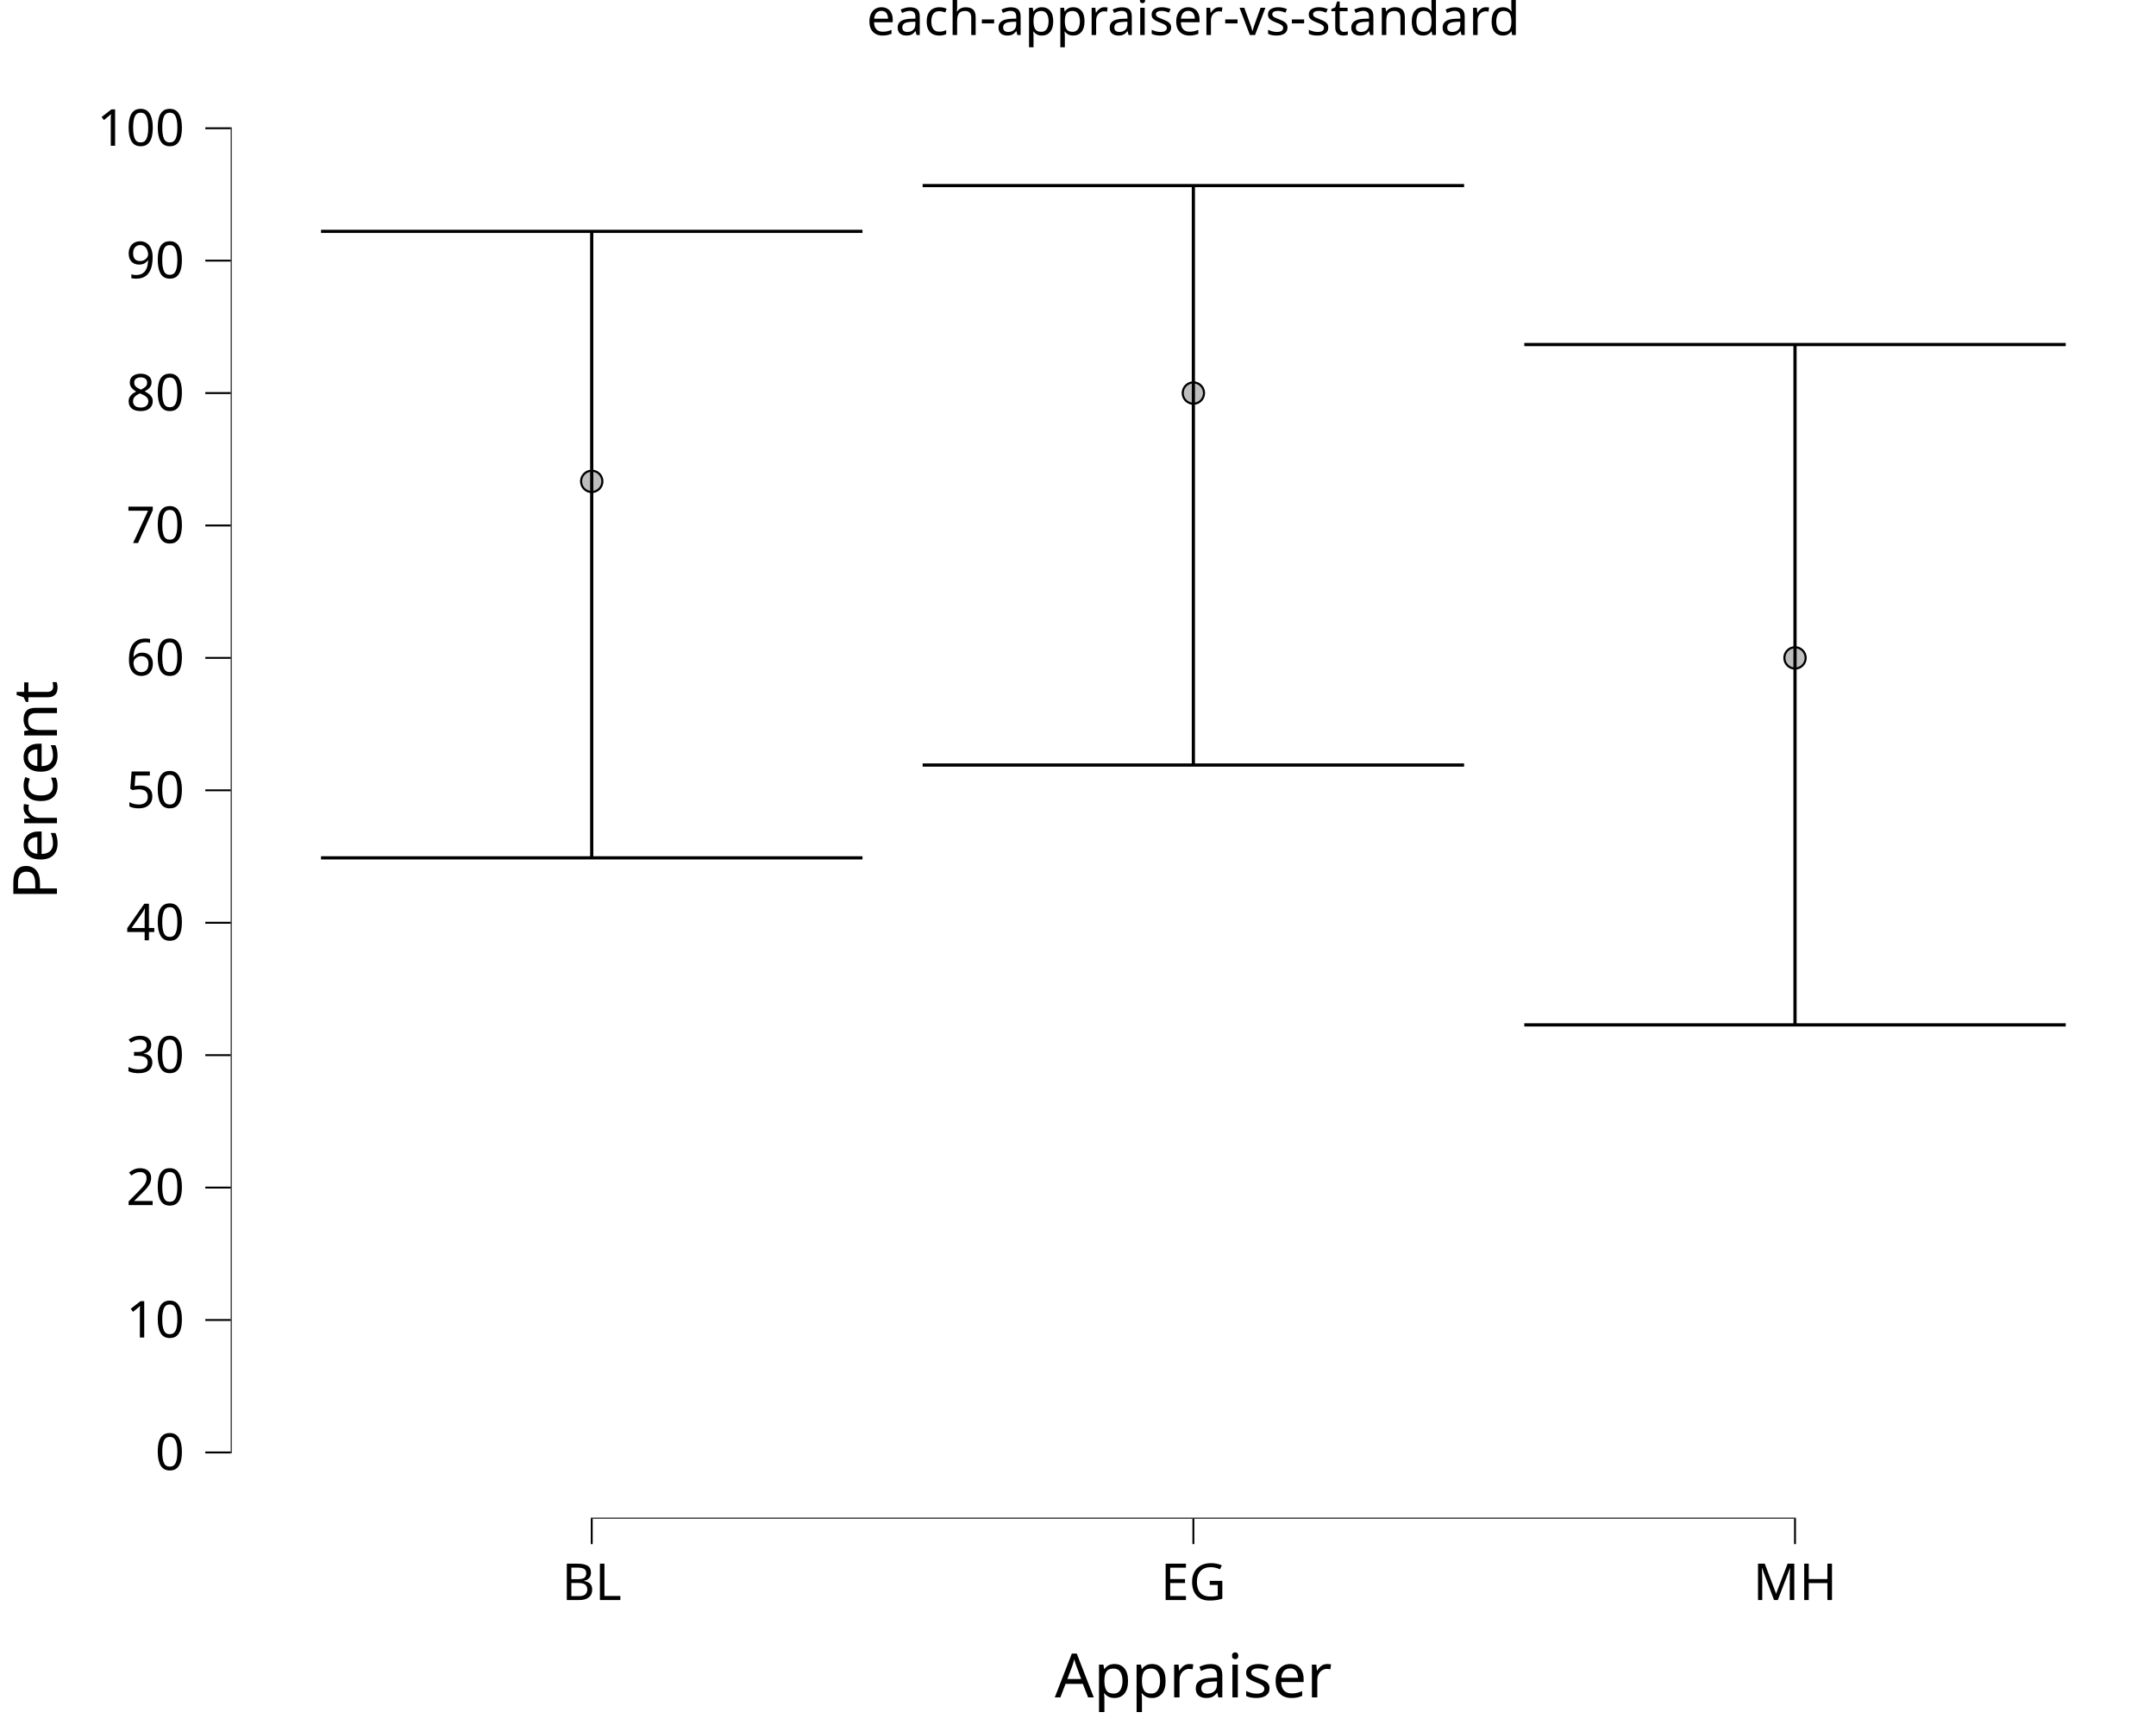
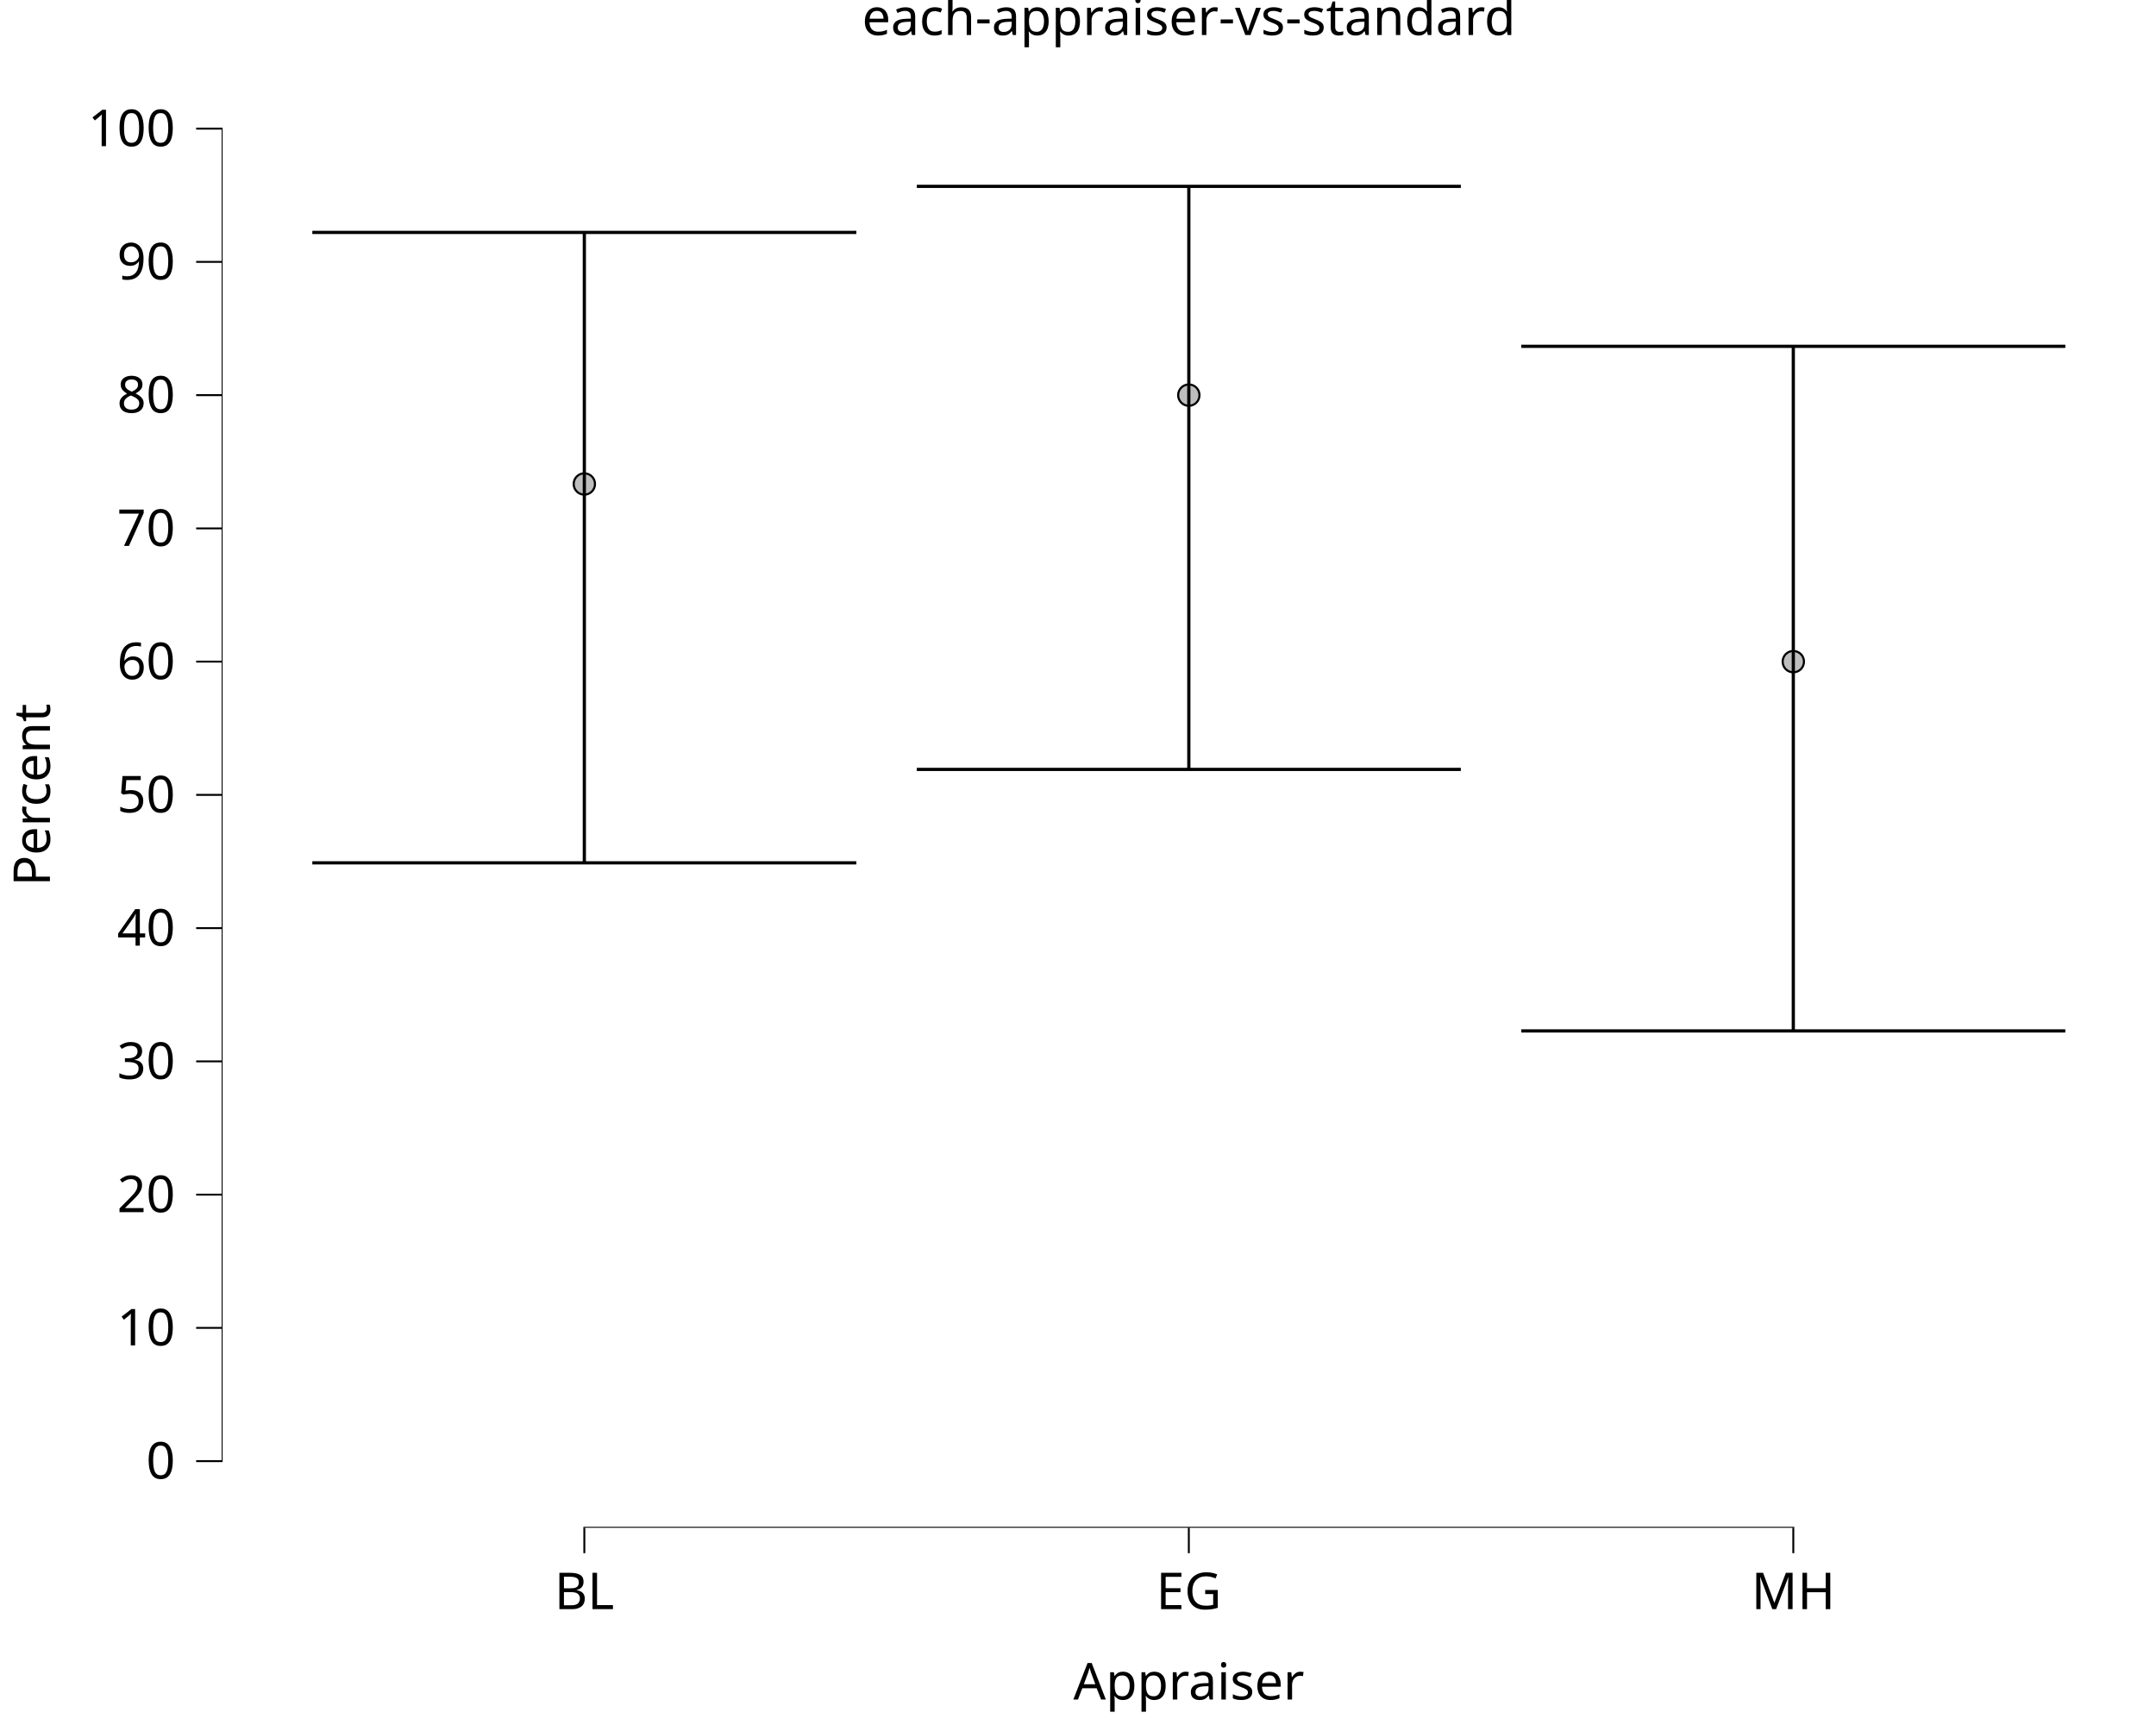
<svg xmlns="http://www.w3.org/2000/svg" class="svglite" data-engine-version="2.0" width="720.00pt" height="576.00pt" viewBox="0 0 720.00 576.00">
  <defs>
    <style type="text/css">
    .svglite line, .svglite polyline, .svglite polygon, .svglite path, .svglite rect, .svglite circle {
      fill: none;
      stroke: #000000;
      stroke-linecap: round;
      stroke-linejoin: round;
      stroke-miterlimit: 10.00;
    }
  </style>
  </defs>
  <rect width="100%" height="100%" style="stroke: none; fill: #FFFFFF;" />
  <defs>
    <clipPath id="cpMC4wMHw3MjAuMDB8MC4wMHw1NzYuMDA=">
      <rect x="0.00" y="0.00" width="720.00" height="576.00" />
    </clipPath>
  </defs>
  <g clip-path="url(#cpMC4wMHw3MjAuMDB8MC4wMHw1NzYuMDA=)">
    <rect x="0.00" y="0.00" width="720.00" height="576.00" style="stroke-width: 10.67; stroke: none;" />
  </g>
  <defs>
-     <clipPath id="cpNzcuMDZ8NzIwLjAwfDIwLjcxfDUwNy4wOQ==">
-       <rect x="77.06" y="20.71" width="642.94" height="486.39" />
+     <clipPath id="cpNzQuMDJ8NzIwLjAwfDIwLjcxfDUxMC4xNA==">
+       <rect x="74.02" y="20.71" width="645.98" height="489.43" />
    </clipPath>
  </defs>
-   <g clip-path="url(#cpNzcuMDZ8NzIwLjAwfDIwLjcxfDUwNy4wOQ==)">
-     <rect x="77.06" y="20.71" width="642.94" height="486.39" style="stroke-width: 10.67; stroke: none;" />
-     <circle cx="197.61" cy="160.73" r="3.56" style="stroke-width: 0.71; fill: #BEBEBE;" />
-     <circle cx="398.53" cy="131.25" r="3.56" style="stroke-width: 0.71; fill: #BEBEBE;" />
-     <circle cx="599.45" cy="219.68" r="3.56" style="stroke-width: 0.71; fill: #BEBEBE;" />
-     <polyline points="107.20,77.25 288.03,77.25 " style="stroke-width: 1.07; stroke-linecap: butt;" />
-     <polyline points="197.61,77.25 197.61,286.45 " style="stroke-width: 1.07; stroke-linecap: butt;" />
-     <polyline points="107.20,286.45 288.03,286.45 " style="stroke-width: 1.07; stroke-linecap: butt;" />
-     <polyline points="308.12,61.97 488.94,61.97 " style="stroke-width: 1.07; stroke-linecap: butt;" />
-     <polyline points="398.53,61.97 398.53,255.45 " style="stroke-width: 1.07; stroke-linecap: butt;" />
-     <polyline points="308.12,255.45 488.94,255.45 " style="stroke-width: 1.07; stroke-linecap: butt;" />
-     <polyline points="509.04,115.05 689.86,115.05 " style="stroke-width: 1.07; stroke-linecap: butt;" />
-     <polyline points="599.45,115.05 599.45,342.22 " style="stroke-width: 1.07; stroke-linecap: butt;" />
-     <polyline points="509.04,342.22 689.86,342.22 " style="stroke-width: 1.07; stroke-linecap: butt;" />
-     <line x1="197.29" y1="507.09" x2="599.77" y2="507.09" style="stroke-width: 0.64; stroke-linecap: butt;" />
-     <line x1="77.06" y1="485.30" x2="77.06" y2="42.50" style="stroke-width: 0.64; stroke-linecap: butt;" />
-     <rect x="77.06" y="20.71" width="642.94" height="486.39" style="stroke-width: 0.00; stroke: none;" />
+   <g clip-path="url(#cpNzQuMDJ8NzIwLjAwfDIwLjcxfDUxMC4xNA==)">
+     <rect x="74.02" y="20.71" width="645.98" height="489.43" style="stroke-width: 10.67; stroke: none;" />
+     <circle cx="195.14" cy="161.61" r="3.56" style="stroke-width: 0.71; fill: #BEBEBE;" />
+     <circle cx="397.01" cy="131.94" r="3.56" style="stroke-width: 0.71; fill: #BEBEBE;" />
+     <circle cx="598.88" cy="220.93" r="3.56" style="stroke-width: 0.71; fill: #BEBEBE;" />
+     <polyline points="104.30,77.60 285.98,77.60 " style="stroke-width: 1.07; stroke-linecap: butt;" />
+     <polyline points="195.14,77.60 195.14,288.12 " style="stroke-width: 1.07; stroke-linecap: butt;" />
+     <polyline points="104.30,288.12 285.98,288.12 " style="stroke-width: 1.07; stroke-linecap: butt;" />
+     <polyline points="306.17,62.23 487.85,62.23 " style="stroke-width: 1.07; stroke-linecap: butt;" />
+     <polyline points="397.01,62.23 397.01,256.92 " style="stroke-width: 1.07; stroke-linecap: butt;" />
+     <polyline points="306.17,256.92 487.85,256.92 " style="stroke-width: 1.07; stroke-linecap: butt;" />
+     <polyline points="508.04,115.64 689.72,115.64 " style="stroke-width: 1.07; stroke-linecap: butt;" />
+     <polyline points="598.88,115.64 598.88,344.24 " style="stroke-width: 1.07; stroke-linecap: butt;" />
+     <polyline points="508.04,344.24 689.72,344.24 " style="stroke-width: 1.07; stroke-linecap: butt;" />
+     <line x1="194.82" y1="510.14" x2="599.20" y2="510.14" style="stroke-width: 0.64; stroke-linecap: butt;" />
+     <line x1="74.02" y1="488.21" x2="74.02" y2="42.64" style="stroke-width: 0.64; stroke-linecap: butt;" />
+     <rect x="74.02" y="20.71" width="645.98" height="489.43" style="stroke-width: 0.00; stroke: none;" />
  </g>
  <g clip-path="url(#cpMC4wMHw3MjAuMDB8MC4wMHw1NzYuMDA=)">
-     <polyline points="77.06,507.09 77.06,20.71 " style="stroke-width: 0.00; stroke: none; stroke-linecap: butt;" />
-     <text x="61.58" y="490.84" text-anchor="end" style="font-size: 17.00px; font-family: sans;" textLength="9.46px" lengthAdjust="spacingAndGlyphs">0</text>
-     <text x="61.58" y="446.62" text-anchor="end" style="font-size: 17.00px; font-family: sans;" textLength="18.91px" lengthAdjust="spacingAndGlyphs">10</text>
-     <text x="61.58" y="402.40" text-anchor="end" style="font-size: 17.00px; font-family: sans;" textLength="18.91px" lengthAdjust="spacingAndGlyphs">20</text>
-     <text x="61.58" y="358.18" text-anchor="end" style="font-size: 17.00px; font-family: sans;" textLength="18.91px" lengthAdjust="spacingAndGlyphs">30</text>
-     <text x="61.58" y="313.97" text-anchor="end" style="font-size: 17.00px; font-family: sans;" textLength="18.91px" lengthAdjust="spacingAndGlyphs">40</text>
-     <text x="61.58" y="269.75" text-anchor="end" style="font-size: 17.00px; font-family: sans;" textLength="18.91px" lengthAdjust="spacingAndGlyphs">50</text>
-     <text x="61.58" y="225.53" text-anchor="end" style="font-size: 17.00px; font-family: sans;" textLength="18.91px" lengthAdjust="spacingAndGlyphs">60</text>
-     <text x="61.58" y="181.32" text-anchor="end" style="font-size: 17.00px; font-family: sans;" textLength="18.91px" lengthAdjust="spacingAndGlyphs">70</text>
-     <text x="61.58" y="137.10" text-anchor="end" style="font-size: 17.00px; font-family: sans;" textLength="18.91px" lengthAdjust="spacingAndGlyphs">80</text>
-     <text x="61.58" y="92.88" text-anchor="end" style="font-size: 17.00px; font-family: sans;" textLength="18.91px" lengthAdjust="spacingAndGlyphs">90</text>
-     <text x="61.58" y="48.67" text-anchor="end" style="font-size: 17.00px; font-family: sans;" textLength="28.37px" lengthAdjust="spacingAndGlyphs">100</text>
-     <polyline points="68.56,484.99 77.06,484.99 " style="stroke-width: 0.64; stroke-linecap: butt;" />
-     <polyline points="68.56,440.77 77.06,440.77 " style="stroke-width: 0.64; stroke-linecap: butt;" />
-     <polyline points="68.56,396.55 77.06,396.55 " style="stroke-width: 0.64; stroke-linecap: butt;" />
-     <polyline points="68.56,352.33 77.06,352.33 " style="stroke-width: 0.64; stroke-linecap: butt;" />
-     <polyline points="68.56,308.12 77.06,308.12 " style="stroke-width: 0.64; stroke-linecap: butt;" />
-     <polyline points="68.56,263.90 77.06,263.90 " style="stroke-width: 0.64; stroke-linecap: butt;" />
-     <polyline points="68.56,219.68 77.06,219.68 " style="stroke-width: 0.64; stroke-linecap: butt;" />
-     <polyline points="68.56,175.47 77.06,175.47 " style="stroke-width: 0.64; stroke-linecap: butt;" />
-     <polyline points="68.56,131.25 77.06,131.25 " style="stroke-width: 0.64; stroke-linecap: butt;" />
-     <polyline points="68.56,87.03 77.06,87.03 " style="stroke-width: 0.64; stroke-linecap: butt;" />
-     <polyline points="68.56,42.82 77.06,42.82 " style="stroke-width: 0.64; stroke-linecap: butt;" />
-     <polyline points="77.06,507.09 720.00,507.09 " style="stroke-width: 0.00; stroke: none; stroke-linecap: butt;" />
-     <polyline points="197.61,515.60 197.61,507.09 " style="stroke-width: 0.64; stroke-linecap: butt;" />
-     <polyline points="398.53,515.60 398.53,507.09 " style="stroke-width: 0.64; stroke-linecap: butt;" />
-     <polyline points="599.45,515.60 599.45,507.09 " style="stroke-width: 0.64; stroke-linecap: butt;" />
-     <text x="197.61" y="534.27" text-anchor="middle" style="font-size: 17.00px; font-family: sans;" textLength="20.80px" lengthAdjust="spacingAndGlyphs">BL</text>
-     <text x="398.53" y="534.27" text-anchor="middle" style="font-size: 17.00px; font-family: sans;" textLength="24.57px" lengthAdjust="spacingAndGlyphs">EG</text>
-     <text x="599.45" y="534.27" text-anchor="middle" style="font-size: 17.00px; font-family: sans;" textLength="26.45px" lengthAdjust="spacingAndGlyphs">MH</text>
-     <text x="398.53" y="566.78" text-anchor="middle" style="font-size: 20.40px; font-family: sans;" textLength="87.32px" lengthAdjust="spacingAndGlyphs">Appraiser</text>
-     <text transform="translate(19.02,263.90) rotate(-90)" text-anchor="middle" style="font-size: 20.40px; font-family: sans;" textLength="70.32px" lengthAdjust="spacingAndGlyphs">Percent</text>
-     <text x="398.53" y="11.70" text-anchor="middle" style="font-size: 17.00px; font-family: sans;" textLength="207.92px" lengthAdjust="spacingAndGlyphs">each-appraiser-vs-standard</text>
+     <polyline points="74.02,510.14 74.02,20.71 " style="stroke-width: 0.00; stroke: none; stroke-linecap: butt;" />
+     <text x="58.54" y="493.74" text-anchor="end" style="font-size: 17.00px; font-family: sans;" textLength="9.46px" lengthAdjust="spacingAndGlyphs">0</text>
+     <text x="58.54" y="449.25" text-anchor="end" style="font-size: 17.00px; font-family: sans;" textLength="18.91px" lengthAdjust="spacingAndGlyphs">10</text>
+     <text x="58.54" y="404.75" text-anchor="end" style="font-size: 17.00px; font-family: sans;" textLength="18.91px" lengthAdjust="spacingAndGlyphs">20</text>
+     <text x="58.54" y="360.26" text-anchor="end" style="font-size: 17.00px; font-family: sans;" textLength="18.91px" lengthAdjust="spacingAndGlyphs">30</text>
+     <text x="58.54" y="315.77" text-anchor="end" style="font-size: 17.00px; font-family: sans;" textLength="18.91px" lengthAdjust="spacingAndGlyphs">40</text>
+     <text x="58.54" y="271.27" text-anchor="end" style="font-size: 17.00px; font-family: sans;" textLength="18.91px" lengthAdjust="spacingAndGlyphs">50</text>
+     <text x="58.54" y="226.78" text-anchor="end" style="font-size: 17.00px; font-family: sans;" textLength="18.91px" lengthAdjust="spacingAndGlyphs">60</text>
+     <text x="58.54" y="182.29" text-anchor="end" style="font-size: 17.00px; font-family: sans;" textLength="18.91px" lengthAdjust="spacingAndGlyphs">70</text>
+     <text x="58.54" y="137.79" text-anchor="end" style="font-size: 17.00px; font-family: sans;" textLength="18.91px" lengthAdjust="spacingAndGlyphs">80</text>
+     <text x="58.54" y="93.30" text-anchor="end" style="font-size: 17.00px; font-family: sans;" textLength="18.91px" lengthAdjust="spacingAndGlyphs">90</text>
+     <text x="58.54" y="48.80" text-anchor="end" style="font-size: 17.00px; font-family: sans;" textLength="28.37px" lengthAdjust="spacingAndGlyphs">100</text>
+     <polyline points="65.51,487.89 74.02,487.89 " style="stroke-width: 0.64; stroke-linecap: butt;" />
+     <polyline points="65.51,443.40 74.02,443.40 " style="stroke-width: 0.64; stroke-linecap: butt;" />
+     <polyline points="65.51,398.91 74.02,398.91 " style="stroke-width: 0.64; stroke-linecap: butt;" />
+     <polyline points="65.51,354.41 74.02,354.41 " style="stroke-width: 0.64; stroke-linecap: butt;" />
+     <polyline points="65.51,309.92 74.02,309.92 " style="stroke-width: 0.64; stroke-linecap: butt;" />
+     <polyline points="65.51,265.42 74.02,265.42 " style="stroke-width: 0.64; stroke-linecap: butt;" />
+     <polyline points="65.51,220.93 74.02,220.93 " style="stroke-width: 0.64; stroke-linecap: butt;" />
+     <polyline points="65.51,176.44 74.02,176.44 " style="stroke-width: 0.64; stroke-linecap: butt;" />
+     <polyline points="65.51,131.94 74.02,131.94 " style="stroke-width: 0.64; stroke-linecap: butt;" />
+     <polyline points="65.51,87.45 74.02,87.45 " style="stroke-width: 0.64; stroke-linecap: butt;" />
+     <polyline points="65.51,42.95 74.02,42.95 " style="stroke-width: 0.64; stroke-linecap: butt;" />
+     <polyline points="74.02,510.14 720.00,510.14 " style="stroke-width: 0.00; stroke: none; stroke-linecap: butt;" />
+     <polyline points="195.14,518.64 195.14,510.14 " style="stroke-width: 0.64; stroke-linecap: butt;" />
+     <polyline points="397.01,518.64 397.01,510.14 " style="stroke-width: 0.64; stroke-linecap: butt;" />
+     <polyline points="598.88,518.64 598.88,510.14 " style="stroke-width: 0.64; stroke-linecap: butt;" />
+     <text x="195.14" y="537.32" text-anchor="middle" style="font-size: 17.00px; font-family: sans;" textLength="20.80px" lengthAdjust="spacingAndGlyphs">BL</text>
+     <text x="397.01" y="537.32" text-anchor="middle" style="font-size: 17.00px; font-family: sans;" textLength="24.57px" lengthAdjust="spacingAndGlyphs">EG</text>
+     <text x="598.88" y="537.32" text-anchor="middle" style="font-size: 17.00px; font-family: sans;" textLength="26.45px" lengthAdjust="spacingAndGlyphs">MH</text>
+     <text x="397.01" y="567.49" text-anchor="middle" style="font-size: 17.00px; font-family: sans;" textLength="72.77px" lengthAdjust="spacingAndGlyphs">Appraiser</text>
+     <text transform="translate(16.68,265.42) rotate(-90)" text-anchor="middle" style="font-size: 17.00px; font-family: sans;" textLength="58.60px" lengthAdjust="spacingAndGlyphs">Percent</text>
+     <text x="397.01" y="11.70" text-anchor="middle" style="font-size: 17.00px; font-family: sans;" textLength="207.92px" lengthAdjust="spacingAndGlyphs">each-appraiser-vs-standard</text>
  </g>
</svg>
